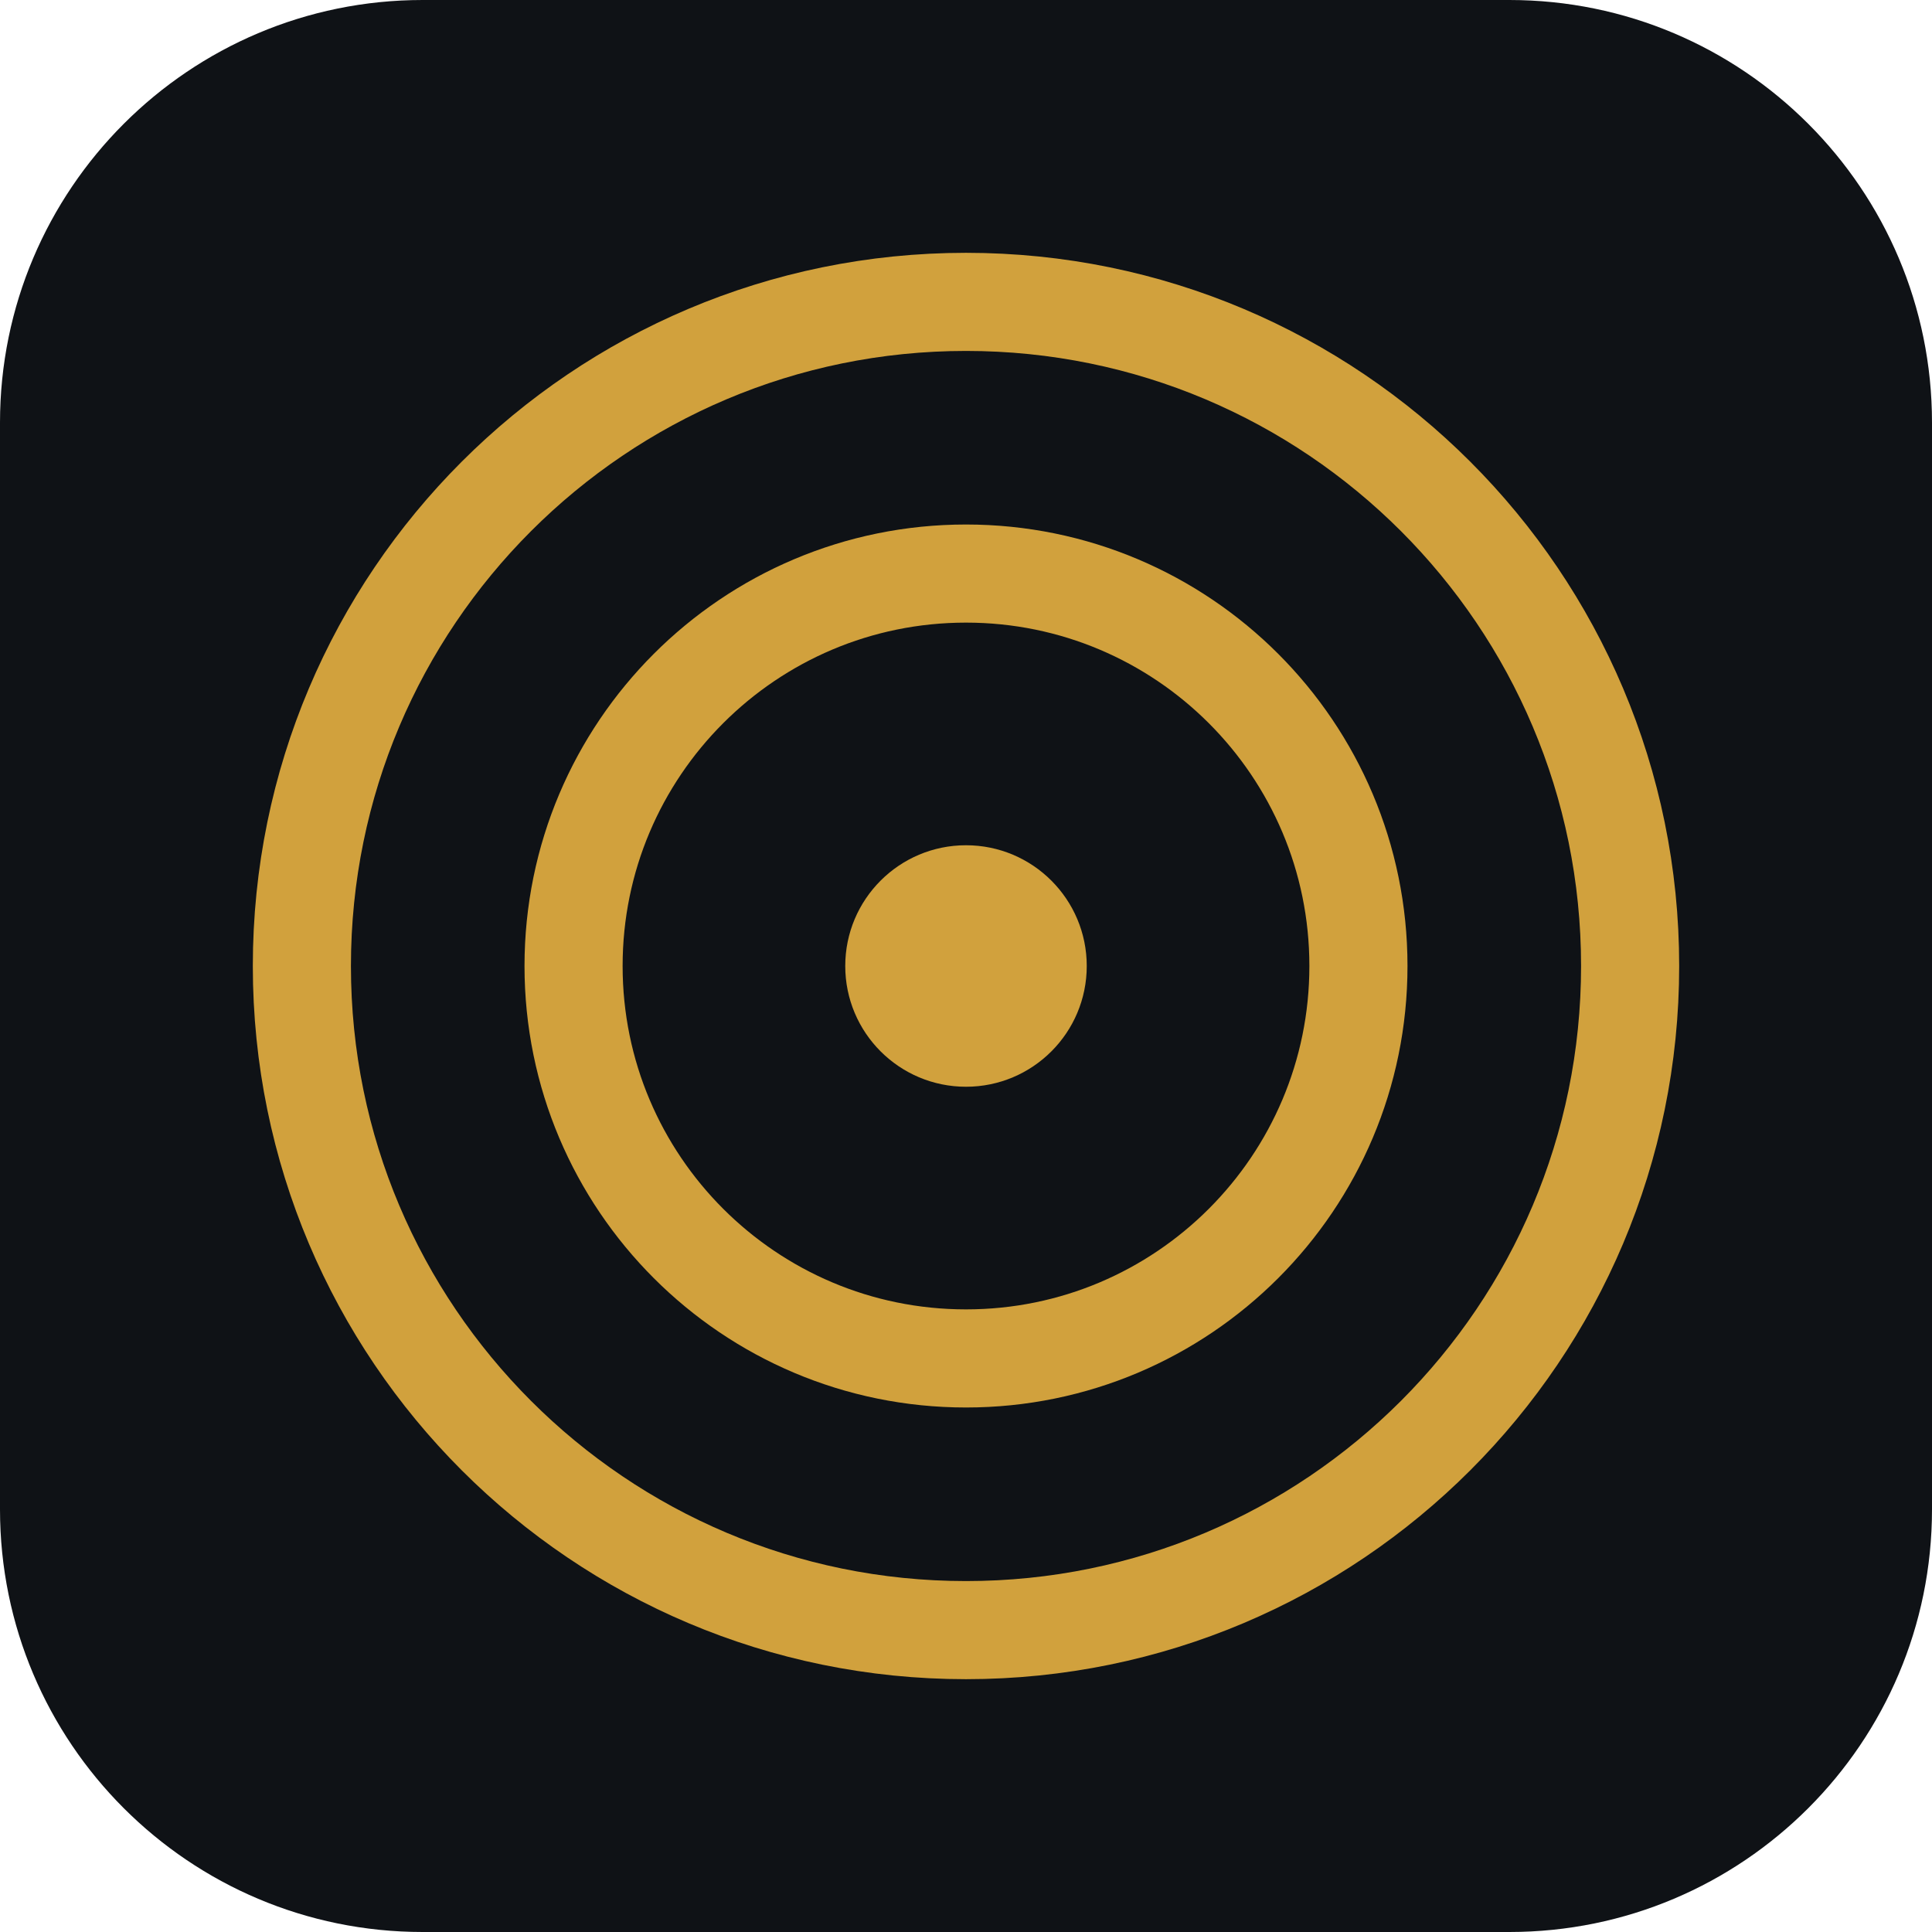
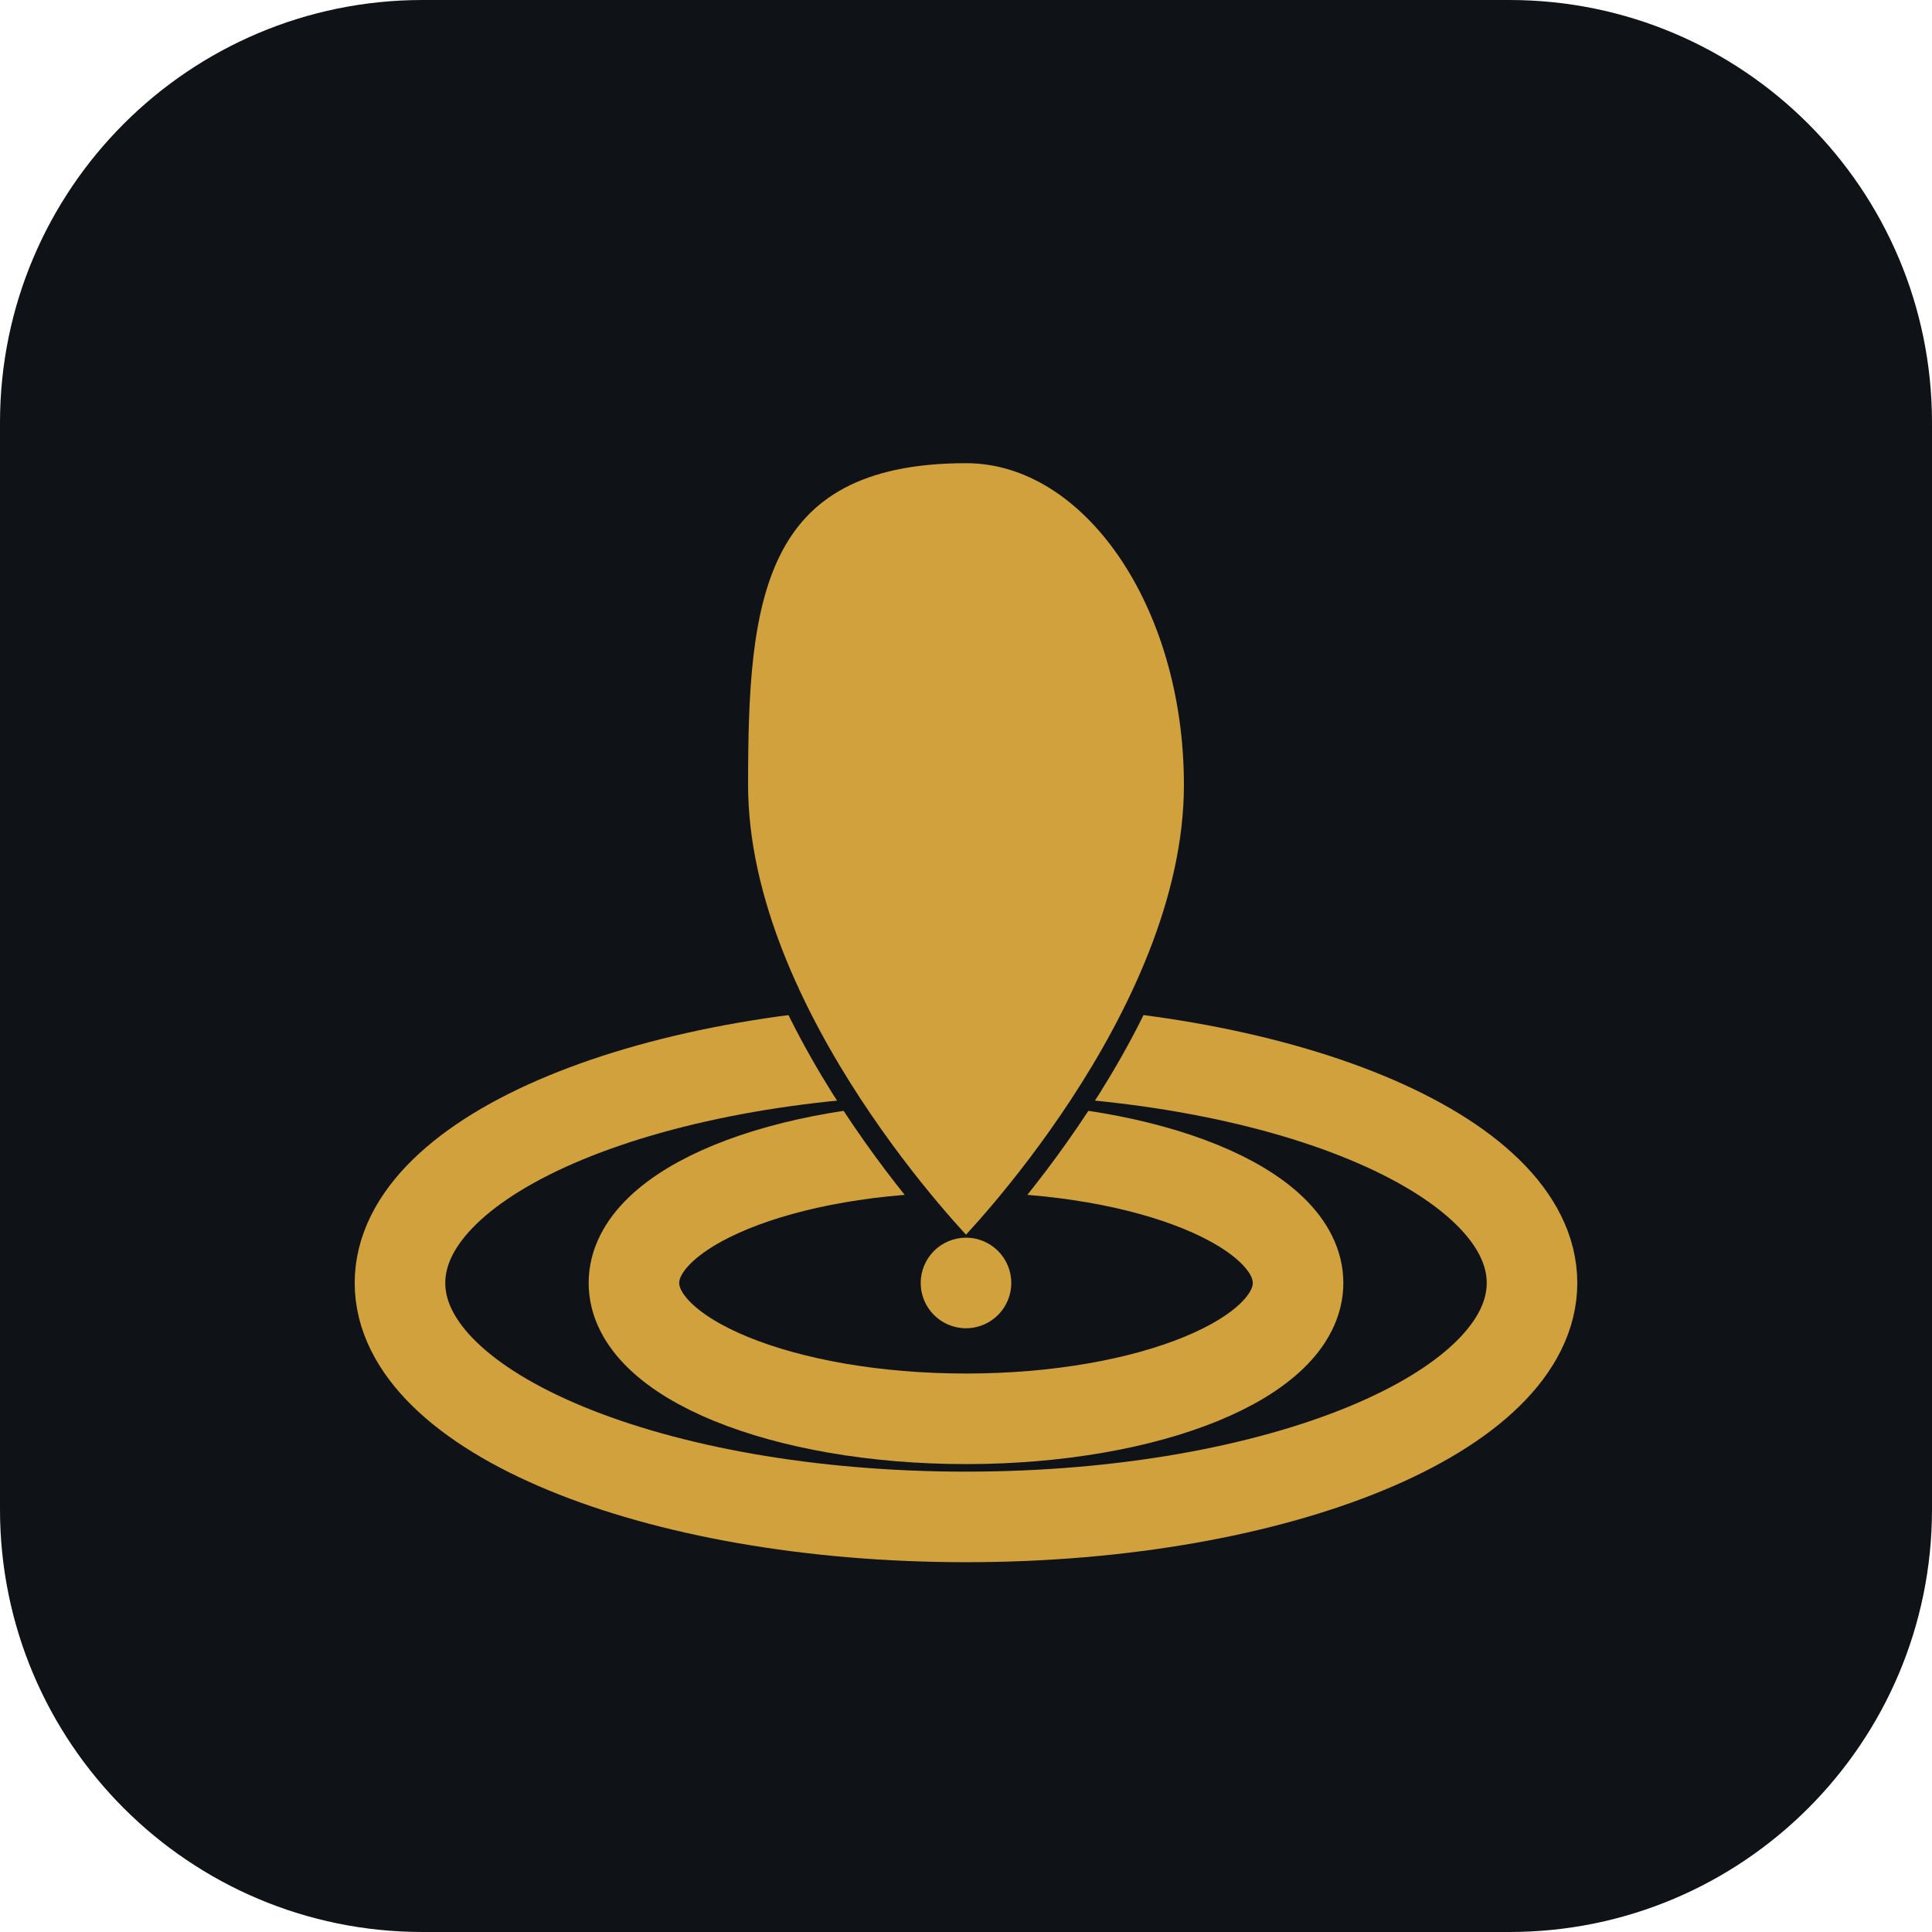
<svg xmlns="http://www.w3.org/2000/svg" viewBox="0 0 512 512">
  <rect width="512" height="512" rx="112" fill="#0f1216" />
-   <circle cx="256" cy="256" r="176" fill="none" stroke="#d1a13d" stroke-width="26" />
-   <circle cx="256" cy="256" r="104" fill="none" stroke="#d1a13d" stroke-width="26" />
-   <circle cx="256" cy="256" r="32" fill="#d1a13d" />
+   <ellipse cx="256" cy="340" rx="150" ry="62" fill="none" stroke="#d1a13d" stroke-width="24" />
+   <ellipse cx="256" cy="340" rx="88" ry="36" fill="none" stroke="#d1a13d" stroke-width="24" />
+   <g transform="translate(124, 98) scale(11)">
+     <path d="M12 2C6.8 2 6.5 5.6 6.5 10c0 5.6 5.5 11.2 5.5 11.2s5.5-5.6 5.5-11.2c0-4.4-2.475-8-5.5-8Z" fill="#d1a13d" stroke="#0f1216" stroke-width="0.5" />
+   </g>
+   <circle cx="256" cy="340" r="12" fill="#d1a13d" />
</svg>
